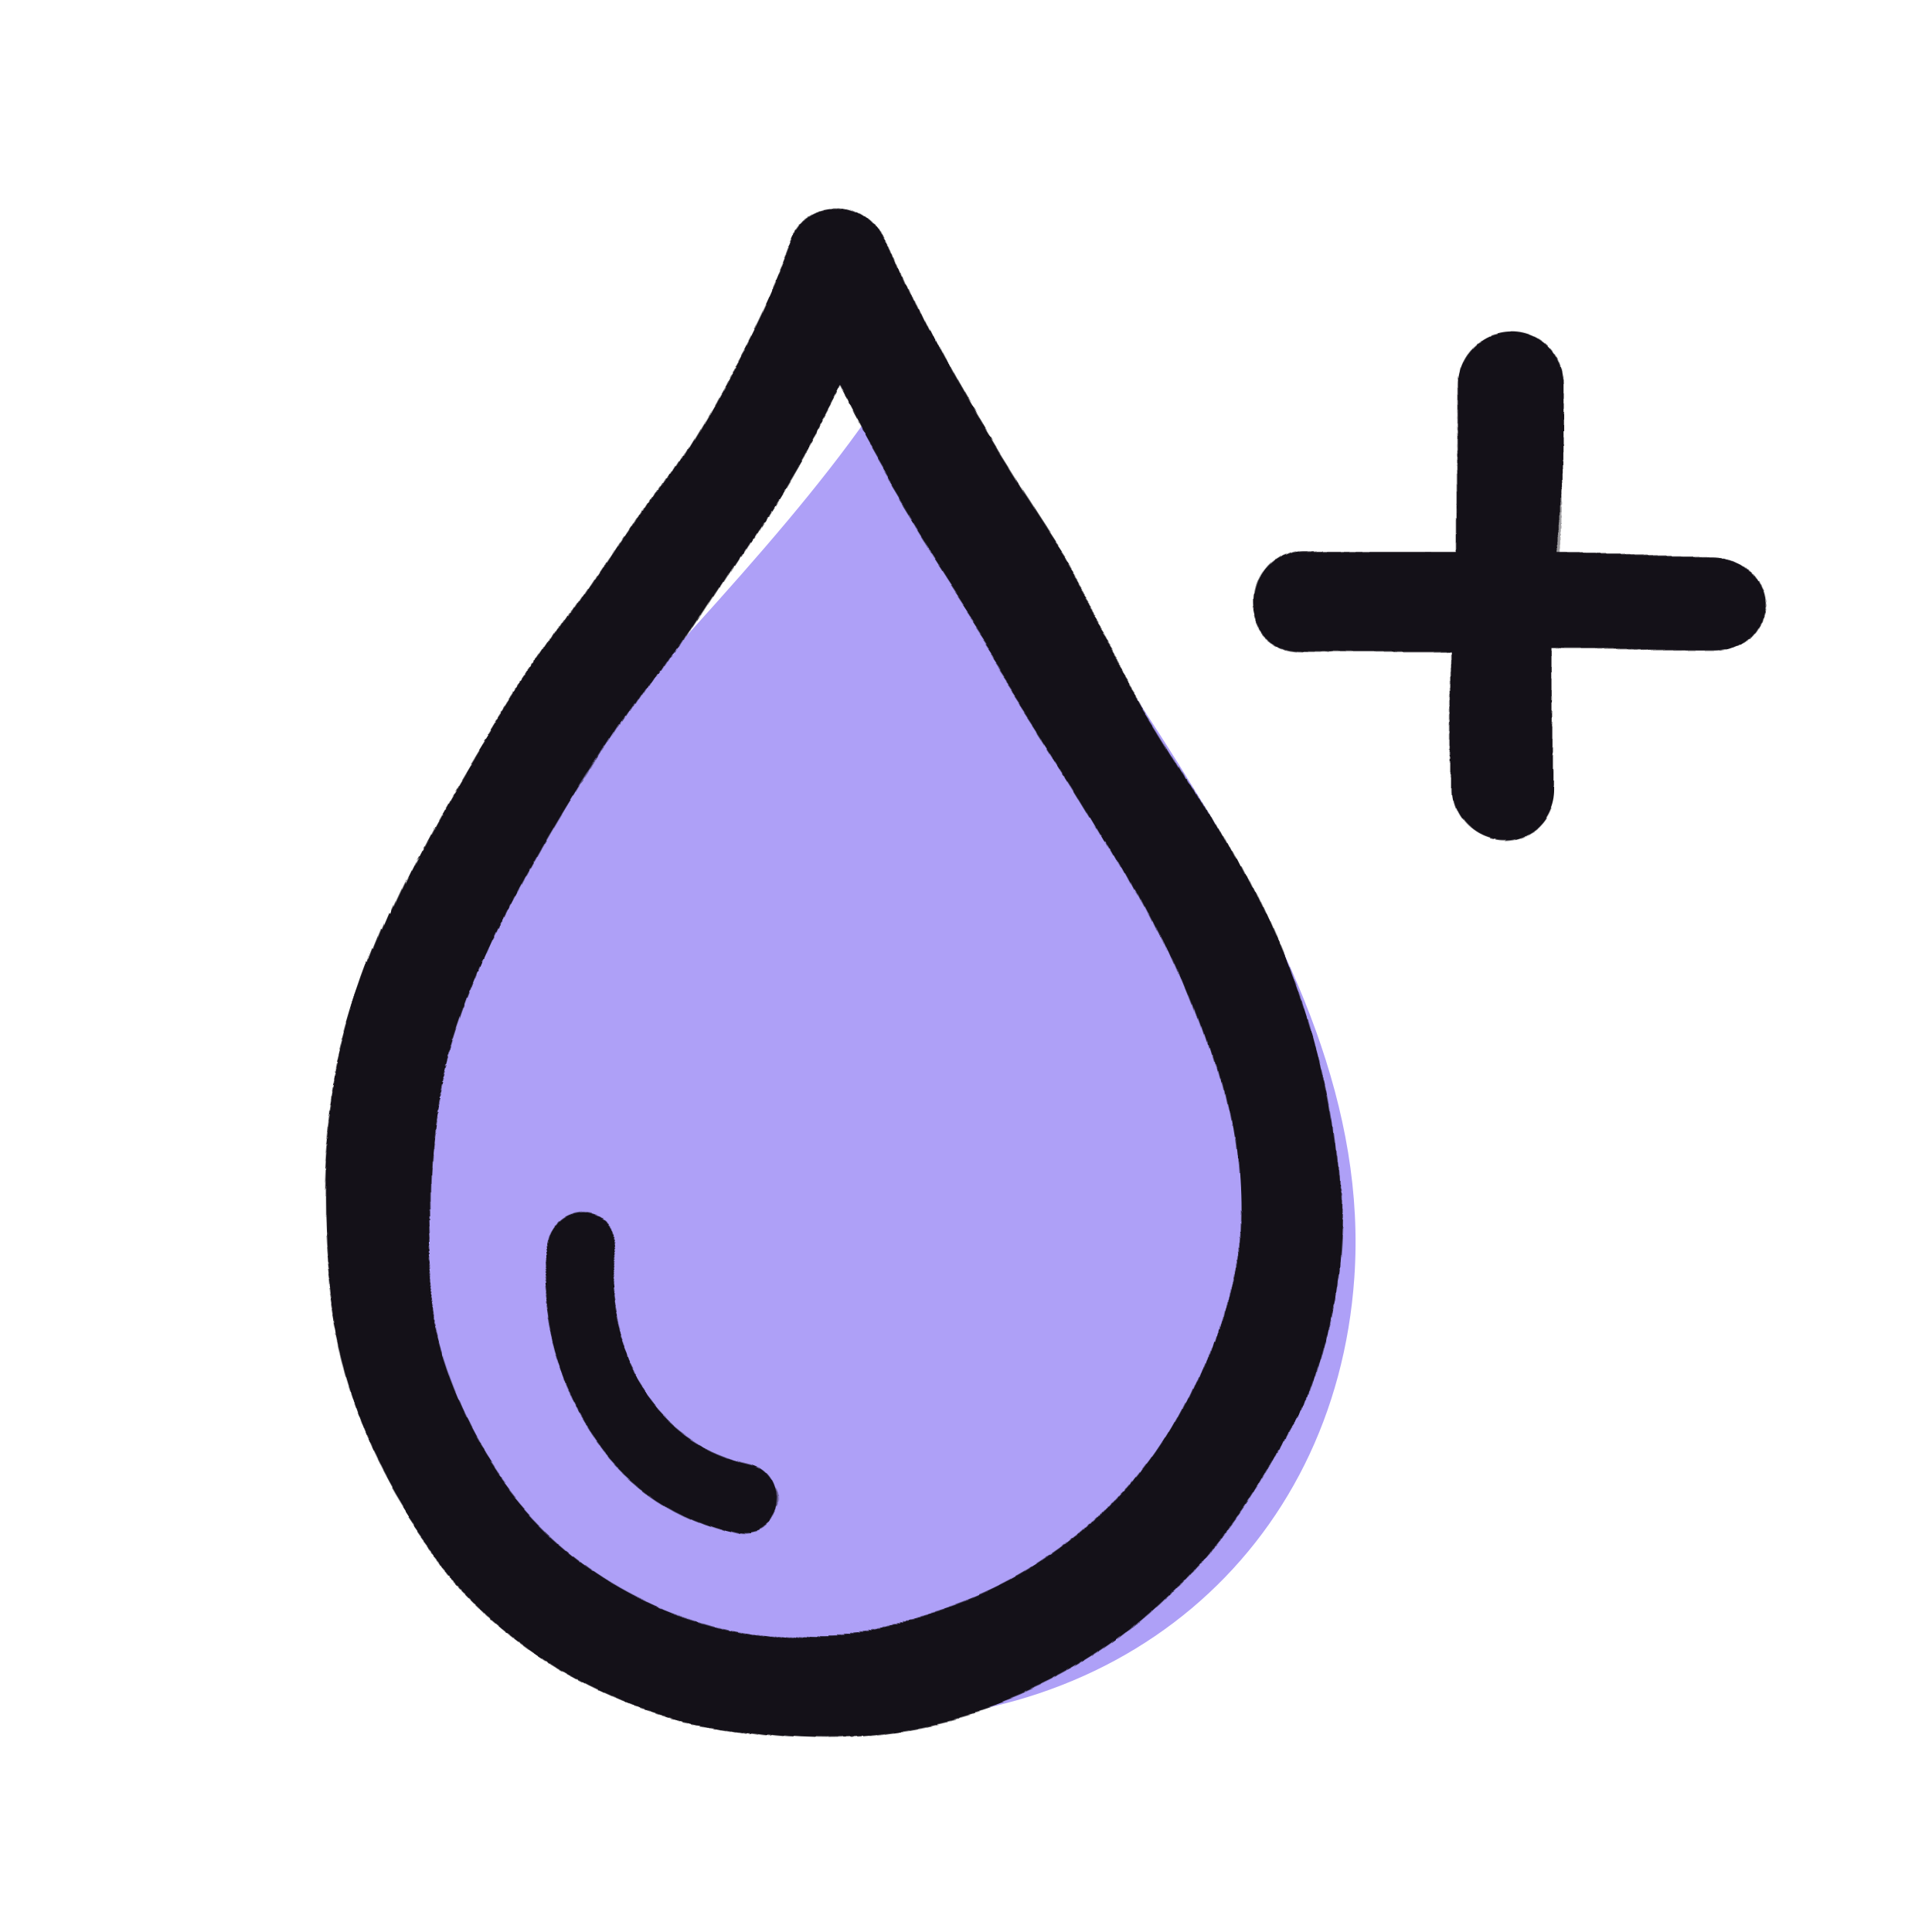
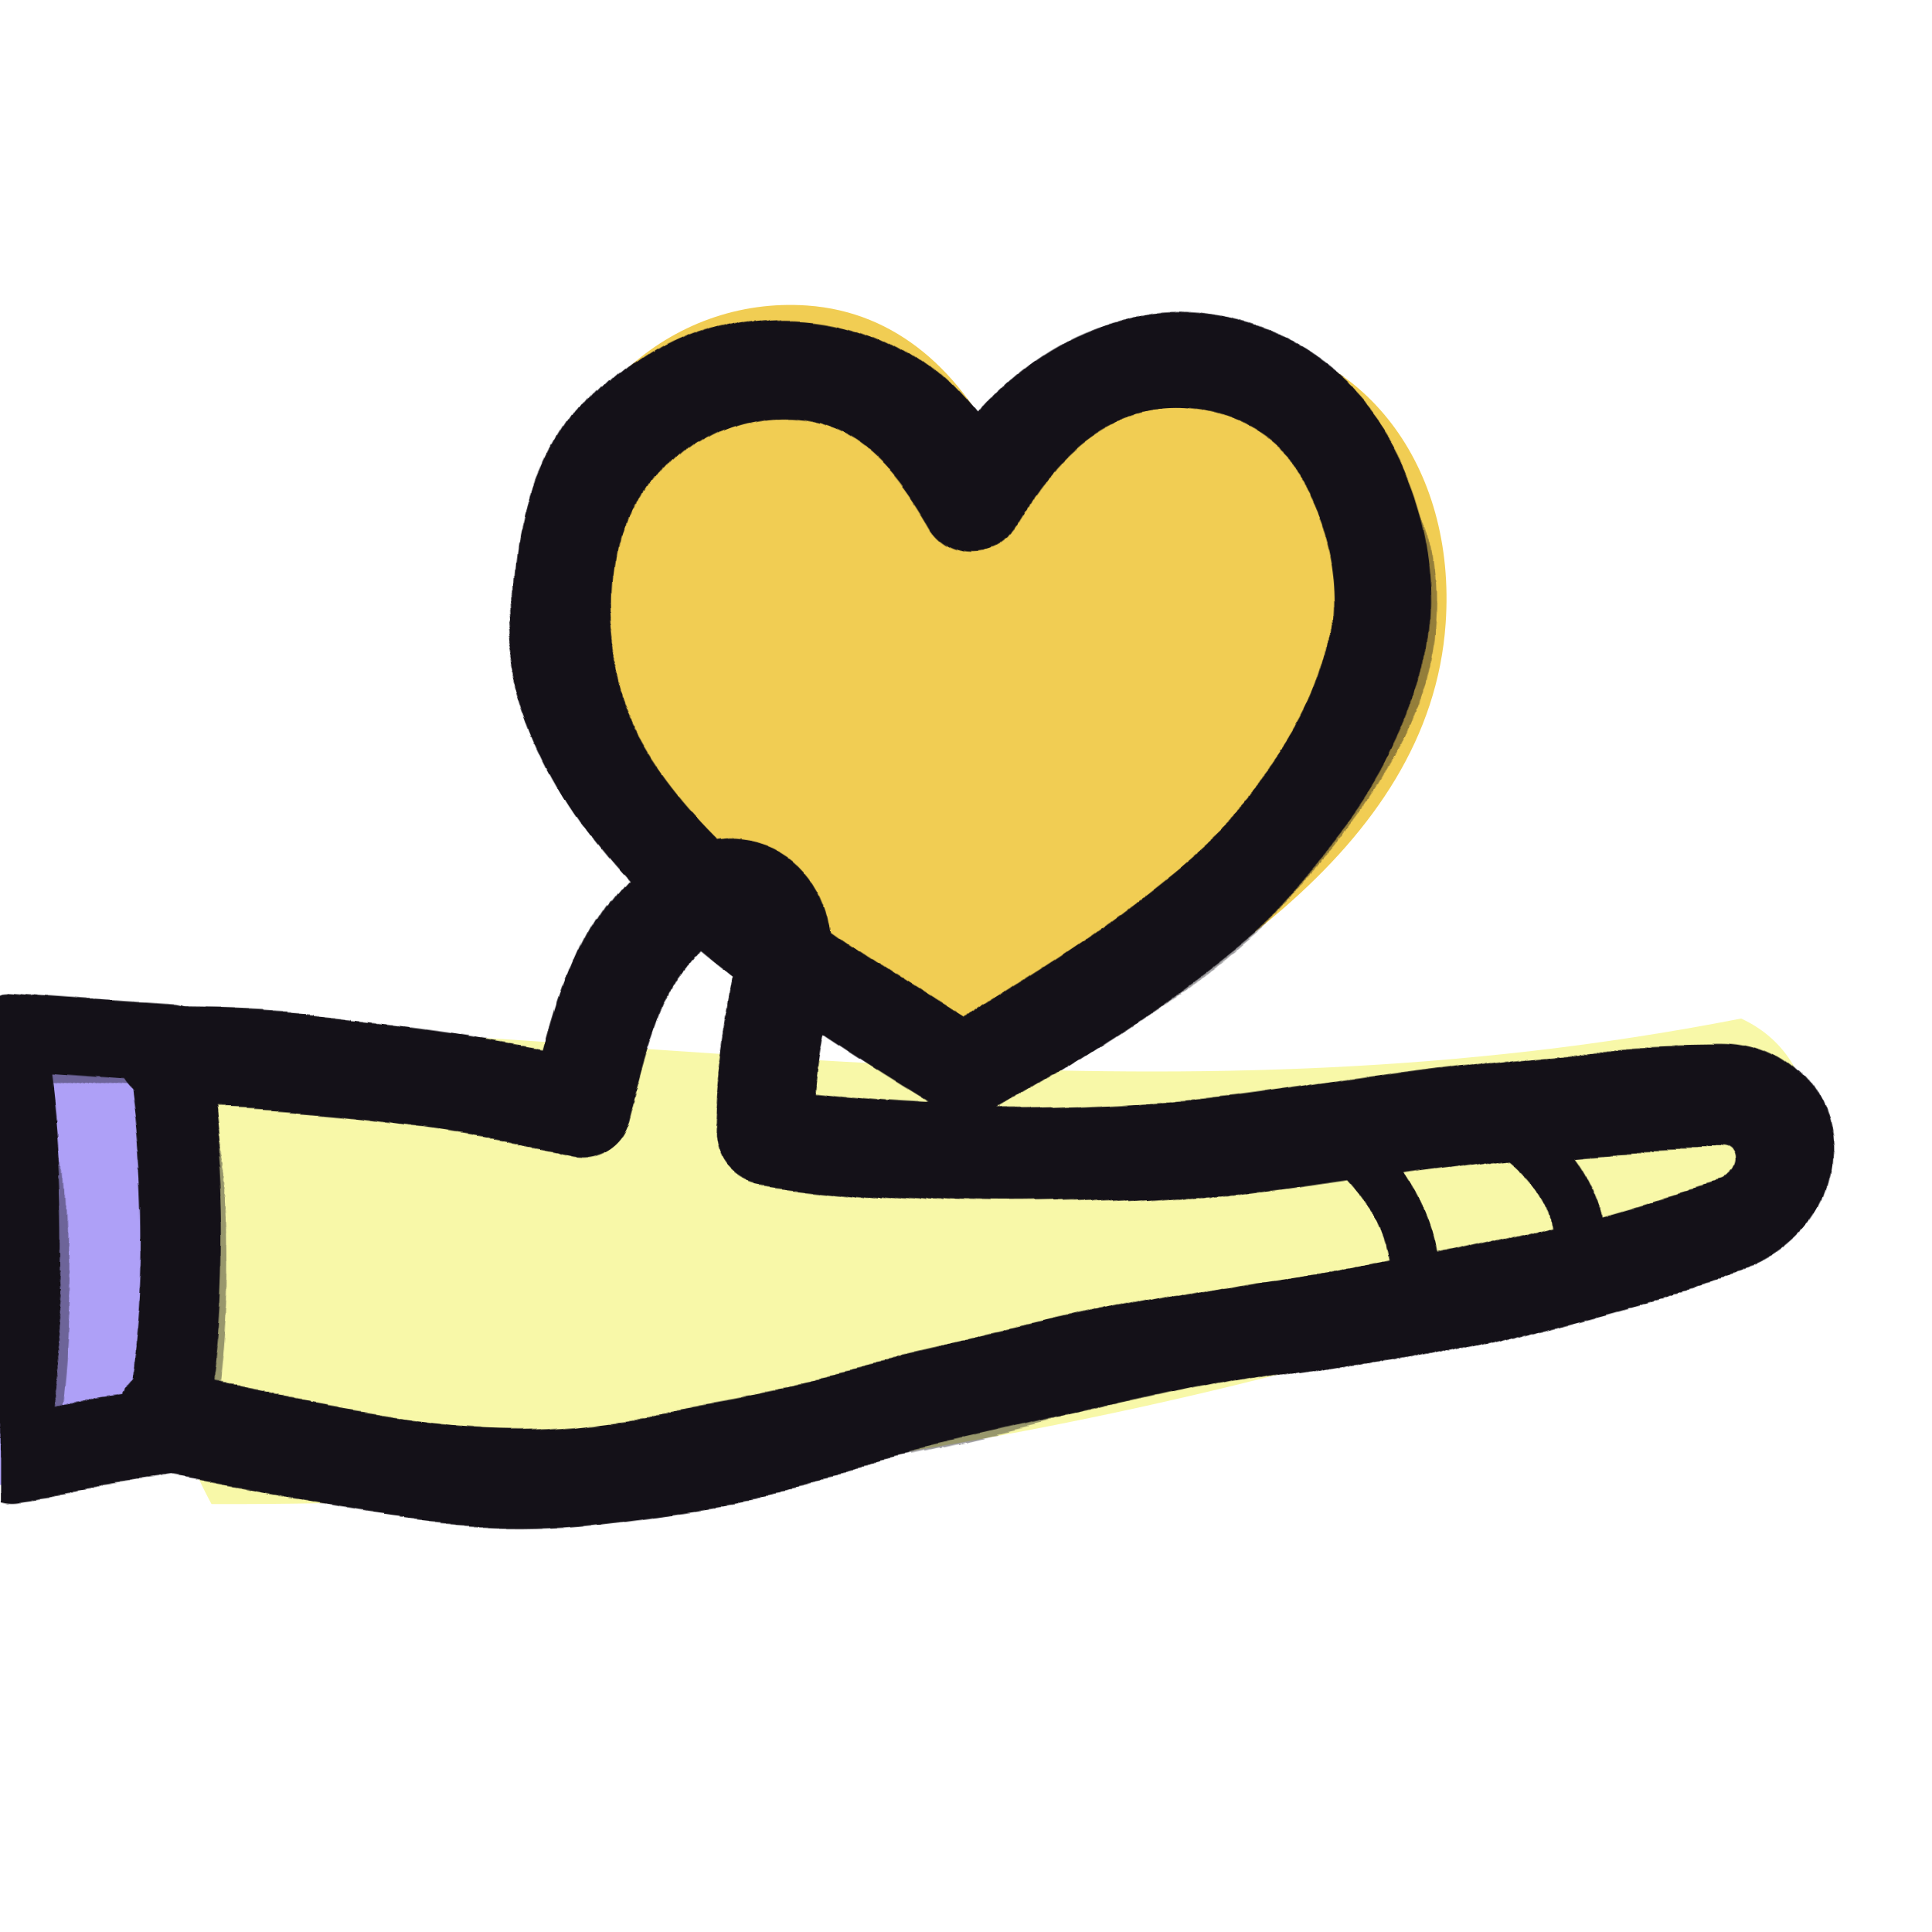
- <svg xmlns="http://www.w3.org/2000/svg" viewBox="65 0 170 170" role="img" aria-label="A drop of blood with a plus sign beside it">
+ <svg xmlns="http://www.w3.org/2000/svg" viewBox="65 0 170 170" role="img" aria-label="An open hand, palm up, holding a heart">
  <defs>
    <filter id="art-wob" x="-14%" y="-14%" width="128%" height="128%">
      <feTurbulence type="fractalNoise" baseFrequency="0.018" numOctaves="3" seed="23" result="n" />
      <feDisplacementMap in="SourceGraphic" in2="n" scale="4.6" xChannelSelector="R" yChannelSelector="G" />
    </filter>
    <filter id="art-wob-b" x="-14%" y="-14%" width="128%" height="128%">
      <feTurbulence type="fractalNoise" baseFrequency="0.03" numOctaves="2" seed="71" result="n" />
      <feDisplacementMap in="SourceGraphic" in2="n" scale="6.5" xChannelSelector="G" yChannelSelector="R" />
    </filter>
  </defs>
  <g class="art-fill" style="mix-blend-mode:multiply">
-     <path d="M142 30c-12 26-46 52-46 80c0 26 20 42 46 42s44-18 44-42c0-30-30-54-44-80z" fill="#8c78f4" opacity="0.7" transform="rotate(4 150 85)" />
+     <path d="M150 98c-20-12-40-26-40-46c0-14 10-24 22-24c8 0 14 5 18 12c4-7 11-12 19-12c12 0 21 10 21 24c0 20-20 34-40 46z" fill="#f0c840" opacity="0.9" transform="rotate(4 150 85)" />
+     <path d="M84 88c40 2 84 12 134 4c8 4 8 16-4 20c-40 12-80 20-132 18c-6-12-6-28 2-42z" fill="#f8f8a8" opacity="1" transform="rotate(-2 150 85)" />
+     <path d="M62 90l18 1c3 12 3 26 0 38l-18 2c3-14 3-28 0-41z" fill="#8c78f4" opacity="0.7" transform="rotate(0 150 85)" />
  </g>
  <g class="art-pass" filter="url(#art-wob-b)" fill="none" stroke="#141118" stroke-linecap="round" stroke-linejoin="round" opacity="0.42">
    <g style="--i:0" transform="translate(1.1 0.8) ">
-       <path d="M138 22c-10 28-40 54-40 84c0 25 18 42 40 42s40-17 40-42c0-30-30-56-40-84z" stroke-width="4.05" pathLength="1" />
+       <path d="M150 94c-18-11-36-23-36-41c0-12 8-21 19-21c8 0 13 5 17 12c4-7 10-12 18-12c11 0 19 9 19 21c0 18-19 30-37 41z" stroke-width="3.87" pathLength="1" />
    </g>
    <g style="--i:1" transform="translate(1.1 0.8) ">
-       <path d="M116 110c0 11 6 19 15 21" stroke-width="2.7" pathLength="1" />
+       <path d="M80 94c14 0 26 2 36 4c2-8 4-16 10-20c5-3 9 1 8 6c-1 6-2 10-2 16c14 2 30 2 44 0c14-2 28-4 40-4c6 0 8 8 2 11c-12 4-28 8-42 10c-20 4-40 10-60 12c-12 1-24-2-36-4" stroke-width="3.87" pathLength="1" />
    </g>
    <g style="--i:2" transform="translate(1.1 0.8) ">
-       <path d="M198 34v36M180 53h36" stroke-width="4.05" pathLength="1" />
+       <path d="M66 92l14 1c2 11 2 22 0 33l-14 2c2-12 2-24 0-36z" stroke-width="3.15" pathLength="1" />
+     </g>
+     <g style="--i:3" transform="translate(1.1 0.8) ">
+       <path d="M184 101c4 4 6 9 5 14M199 99c4 3 6 7 5 11" stroke-width="2.07" pathLength="1" />
    </g>
  </g>
  <g class="art-line" filter="url(#art-wob)" fill="none" stroke="#141118" stroke-linecap="round" stroke-linejoin="round">
    <g style="--i:0">
-       <path d="M138 22c-10 28-40 54-40 84c0 25 18 42 40 42s40-17 40-42c0-30-30-56-40-84z" stroke-width="9" pathLength="1" />
+       <path d="M150 94c-18-11-36-23-36-41c0-12 8-21 19-21c8 0 13 5 17 12c4-7 10-12 18-12c11 0 19 9 19 21c0 18-19 30-37 41z" stroke-width="8.6" pathLength="1" />
    </g>
    <g style="--i:1">
-       <path d="M116 110c0 11 6 19 15 21" stroke-width="6" pathLength="1" />
+       <path d="M80 94c14 0 26 2 36 4c2-8 4-16 10-20c5-3 9 1 8 6c-1 6-2 10-2 16c14 2 30 2 44 0c14-2 28-4 40-4c6 0 8 8 2 11c-12 4-28 8-42 10c-20 4-40 10-60 12c-12 1-24-2-36-4" stroke-width="8.6" pathLength="1" />
    </g>
    <g style="--i:2">
-       <path d="M198 34v36M180 53h36" stroke-width="9" pathLength="1" />
+       <path d="M66 92l14 1c2 11 2 22 0 33l-14 2c2-12 2-24 0-36z" stroke-width="7" pathLength="1" />
+     </g>
+     <g style="--i:3">
+       <path d="M184 101c4 4 6 9 5 14M199 99c4 3 6 7 5 11" stroke-width="4.6" pathLength="1" />
    </g>
  </g>
</svg>
